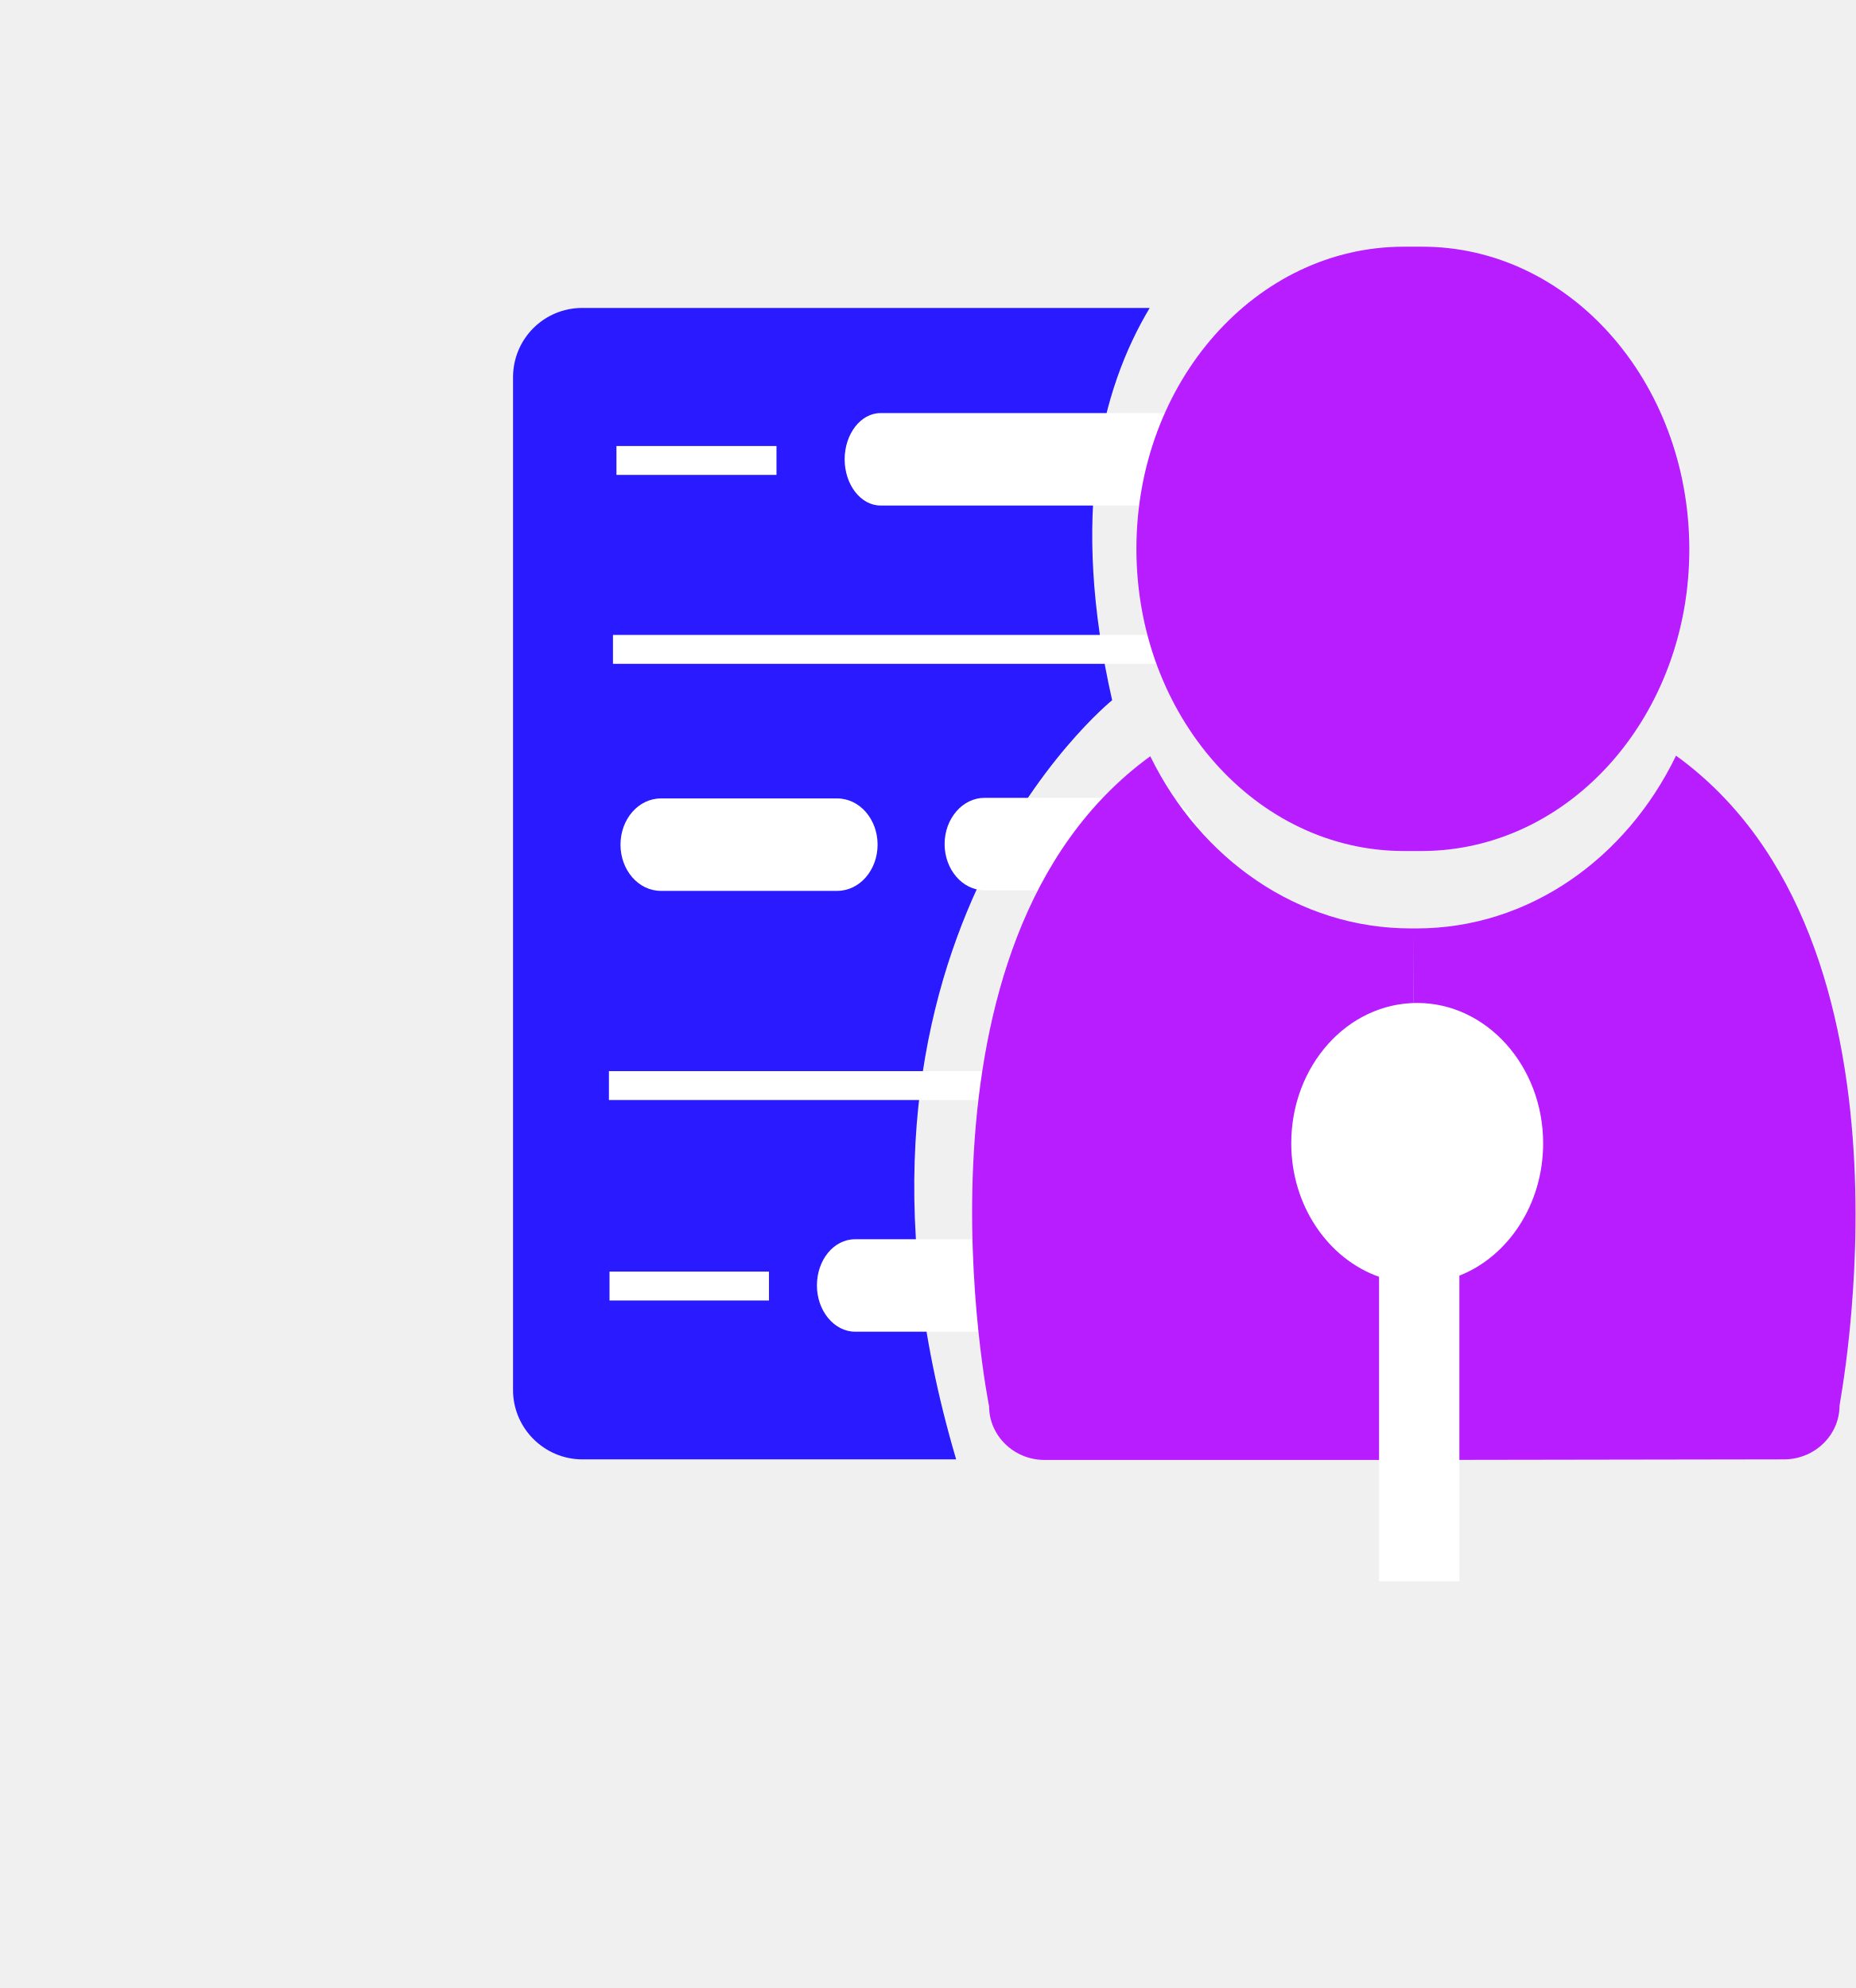
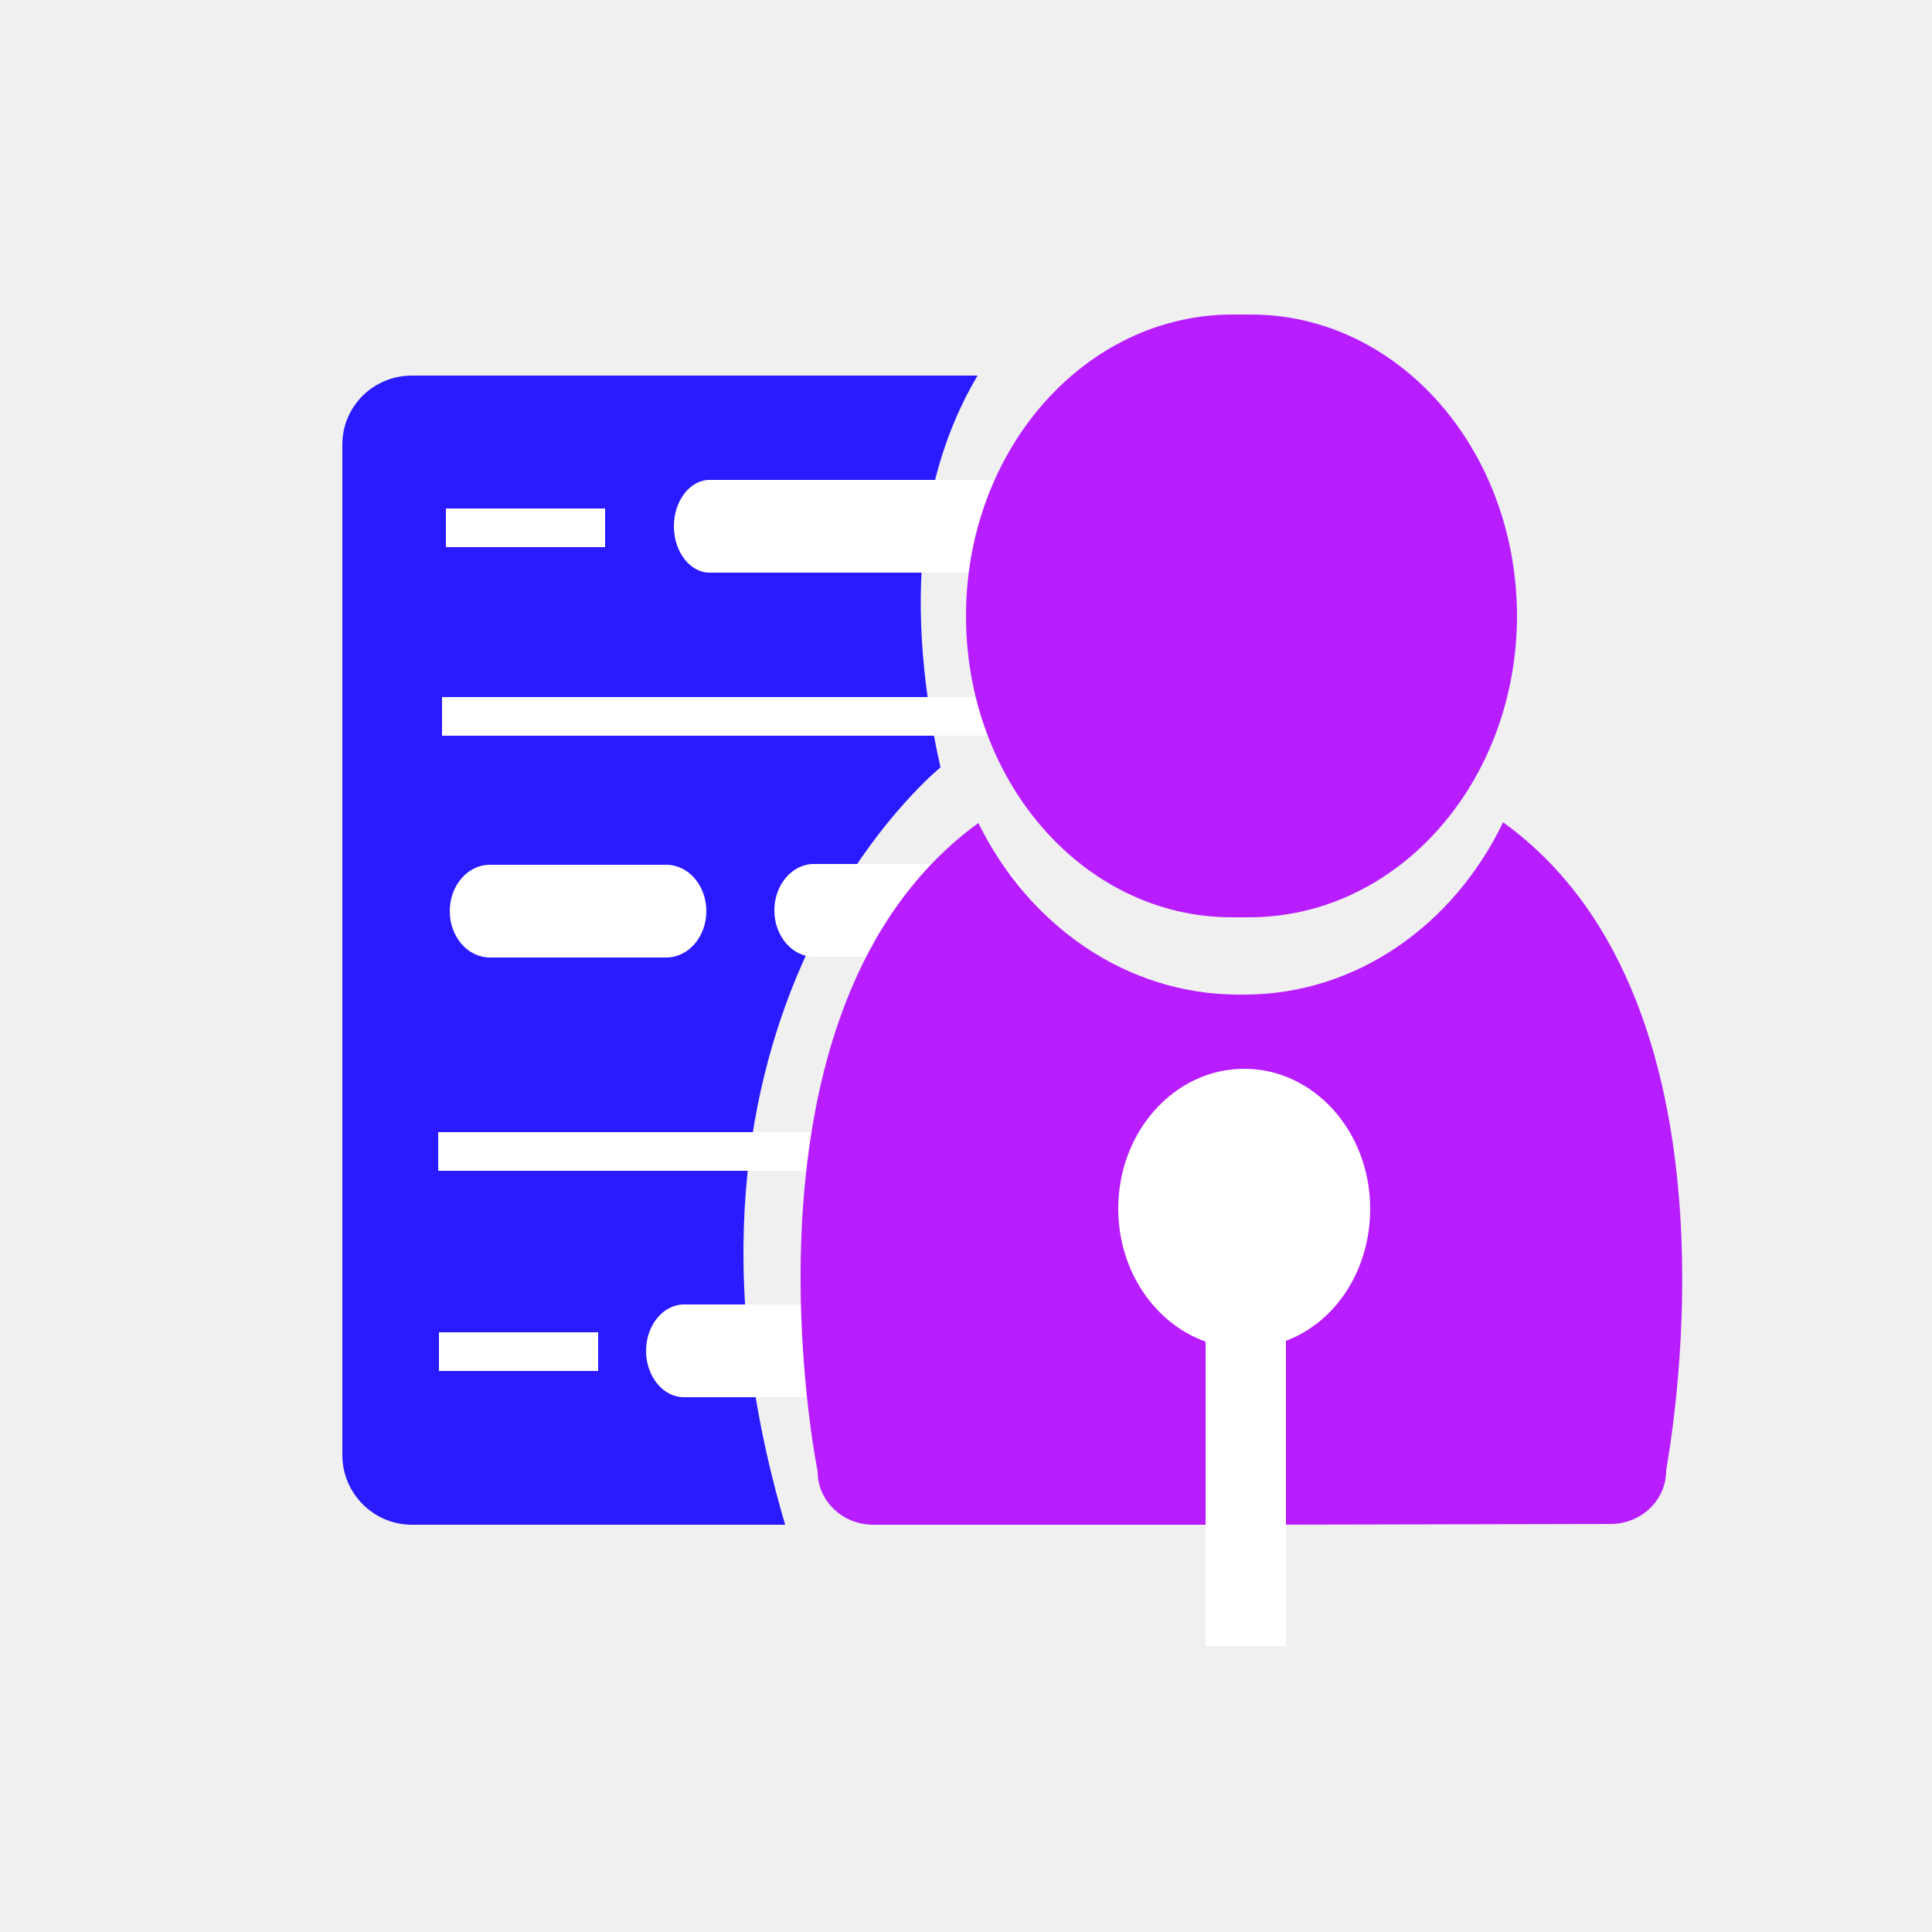
- <svg xmlns="http://www.w3.org/2000/svg" width="321.2" height="344.1" viewBox="0 0 321.2 344.1" style="overflow:visible;enable-background:new 0 0 321.2 344.1" xml:space="preserve">
+ <svg xmlns="http://www.w3.org/2000/svg" width="250" height="250" viewBox="0 0 250 250" style="overflow:visible;enable-background:new 0 0 250 250" xml:space="preserve">
  <style type="text/css">
	
		.st0{fill:#B71DFF;}
		.st1{fill:none;stroke:#FFFFFF;stroke-width:5;}
		.st2{fill:#2A1AFF;}
		.st3{fill:#FFFFFF;}
		.st4{fill:none;}
	
	</style>
  <g id="Layer_1">
-     <path class="st4" d="M95.8,249.7c-6.6,0-12-5.4-12-12V62.3c0-6.6,5.4-12,12-12H194c11.4-19.1,28.7-24.8,28.7-24.8L219.5,0L0,14.9     l52.2,329.2l119.3-65c-4.7-10.3-8.3-20.2-11-29.5H95.8z" />
-     <path class="st2" d="M88.8,65.3v175.3c0,6.6,5.4,12,12,12h64.7c-26.2-88.6,27-131.4,27-131.4c-7.3-32.2-2-53.7,6.5-67.9h-98.2     C94.1,53.3,88.8,58.7,88.8,65.3z" />
-     <line class="st1" x1="106.7" y1="79.7" x2="134.4" y2="79.7" />
-     <path class="st3" d="M207.4,79.5c0,4.4-2.8,8-6.2,8h-48.8c-3.4,0-6.2-3.6-6.2-8l0,0c0-4.4,2.8-8,6.2-8h48.8     C204.6,71.5,207.4,75.1,207.4,79.5L207.4,79.5z" />
-     <line class="st1" x1="106.1" y1="112.4" x2="214" y2="112.4" />
-     <path class="st3" d="M151.9,146.2c0,4.4-3.1,8-7,8h-30.5c-3.9,0-7-3.6-7-8l0,0c0-4.4,3.1-8,7-8h30.5     C148.8,138.2,151.9,141.8,151.9,146.2L151.9,146.2z" />
-     <path class="st3" d="M207.5,146.1c0,4.4-3.1,8-6.9,8h-30.2c-3.8,0-6.9-3.6-6.9-8l0,0c0-4.4,3.1-8,6.9-8h30.2     C204.4,138.1,207.5,141.7,207.5,146.1L207.5,146.1z" />
-     <line class="st1" x1="105.4" y1="187.9" x2="213.4" y2="187.9" />
-     <line class="st1" x1="105.5" y1="222.6" x2="133.1" y2="222.6" />
-     <path class="st3" d="M206.1,222.5c0,4.4-2.9,8-6.6,8H148c-3.6,0-6.6-3.6-6.6-8l0,0c0-4.4,2.9-8,6.6-8h51.5     C203.2,214.5,206.1,218,206.1,222.5L206.1,222.5z" />
-     <path class="st0" d="M199.1,130.9c-44.2,32.1-27.9,112.5-27.9,112.5c0,5.1,4.3,9.3,9.6,9.3h63.9v-92c-0.2,0-0.4,0-0.5,0     C224.7,160.7,207.8,148.7,199.1,130.9z M243,147.3c0.5,0,1.1,0,1.6,0c0.5,0,1.1,0,1.6,0c25.6-0.1,46.3-23.5,46.2-52.4     S271.6,42.6,246,42.7c-0.5,0-1,0-1.5,0c-0.5,0-1,0-1.5,0c-25.6,0-46.3,23.4-46.3,52.3C196.7,123.9,217.4,147.3,243,147.3z      M290.1,130.8c-8.6,17.8-25.5,29.9-44.9,29.9c-0.2,0-0.4,0-0.5,0l0.2,92l63.9-0.1c5.3,0,9.6-4.2,9.6-9.3     C318.3,243.2,334.4,162.8,290.1,130.8z" />
-     <path class="st3" d="M267.1,197.9c0-13.4-9.8-24.3-21.8-24.3c-12.1,0-21.8,10.9-21.8,24.3c0,10.8,6.4,20,15.2,23.1v52.7h13.9     v-52.9C261,217.5,267.1,208.5,267.1,197.9z" />
+     <path class="st2" d="M44.3,57.5v130.8c0,4.9,4,9,9,9h48.3c-19.5-66.1,20.1-98,20.1-98c-5.4-24-1.5-40.1,4.8-50.7H53.3     C48.3,48.6,44.3,52.6,44.3,57.5z" />
+     <line class="st1" x1="57.7" y1="68.3" x2="78.3" y2="68.3" />
+     <path class="st3" d="M132.8,68.1c0,3.3-2.1,6-4.6,6H91.8c-2.5,0-4.6-2.7-4.6-6l0,0c0-3.3,2.1-6,4.6-6h36.4     C130.7,62.1,132.8,64.8,132.8,68.1L132.8,68.1z" />
+     <line class="st1" x1="57.2" y1="92.7" x2="137.7" y2="92.7" />
+     <path class="st3" d="M91.4,117.9c0,3.3-2.3,6-5.2,6H63.4c-2.9,0-5.2-2.7-5.2-6l0,0c0-3.3,2.3-6,5.2-6h22.8     C89.1,111.9,91.4,114.6,91.4,117.9L91.4,117.9z" />
+     <path class="st3" d="M132.9,117.8c0,3.3-2.3,6-5.1,6h-22.5c-2.8,0-5.1-2.7-5.1-6l0,0c0-3.3,2.3-6,5.1-6h22.5     C130.6,111.8,132.9,114.5,132.9,117.8L132.9,117.8z" />
+     <line class="st1" x1="56.7" y1="149" x2="137.3" y2="149" />
+     <line class="st1" x1="56.8" y1="174.9" x2="77.4" y2="174.9" />
+     <path class="st3" d="M131.8,174.8c0,3.3-2.2,6-4.9,6H88.5c-2.7,0-4.9-2.7-4.9-6l0,0c0-3.3,2.2-6,4.9-6h38.4     C129.7,168.8,131.8,171.4,131.8,174.8L131.8,174.8z" />
+     <path class="st0" d="M126.6,106.5c-33,24-20.8,83.9-20.8,83.9c0,3.8,3.2,6.9,7.2,6.9h47.7v-68.6c-0.1,0-0.3,0-0.4,0     C145.7,128.7,133.1,119.7,126.6,106.5z M159.4,118.7c0.4,0,0.8,0,1.2,0s0.8,0,1.2,0c19.1-0.1,34.5-17.5,34.5-39.1     c-0.1-21.6-15.5-39-34.6-38.9c-0.4,0-0.7,0-1.1,0s-0.7,0-1.1,0c-19.1,0-34.5,17.5-34.5,39S140.3,118.7,159.4,118.7z M194.5,106.4     c-6.4,13.3-19,22.3-33.5,22.3c-0.1,0-0.3,0-0.4,0l0.1,68.6l47.7-0.1c4,0,7.2-3.1,7.2-6.9C215.5,190.2,227.6,130.3,194.5,106.4z" />
+     <path class="st3" d="M177.3,156.4c0-10-7.3-18.1-16.3-18.1c-9,0-16.3,8.1-16.3,18.1c0,8.1,4.8,14.9,11.3,17.2V213h10.4v-39.5     C172.8,171.1,177.3,164.4,177.3,156.4z" />
+     <rect class="st4" width="250" height="250" />
  </g>
</svg>
